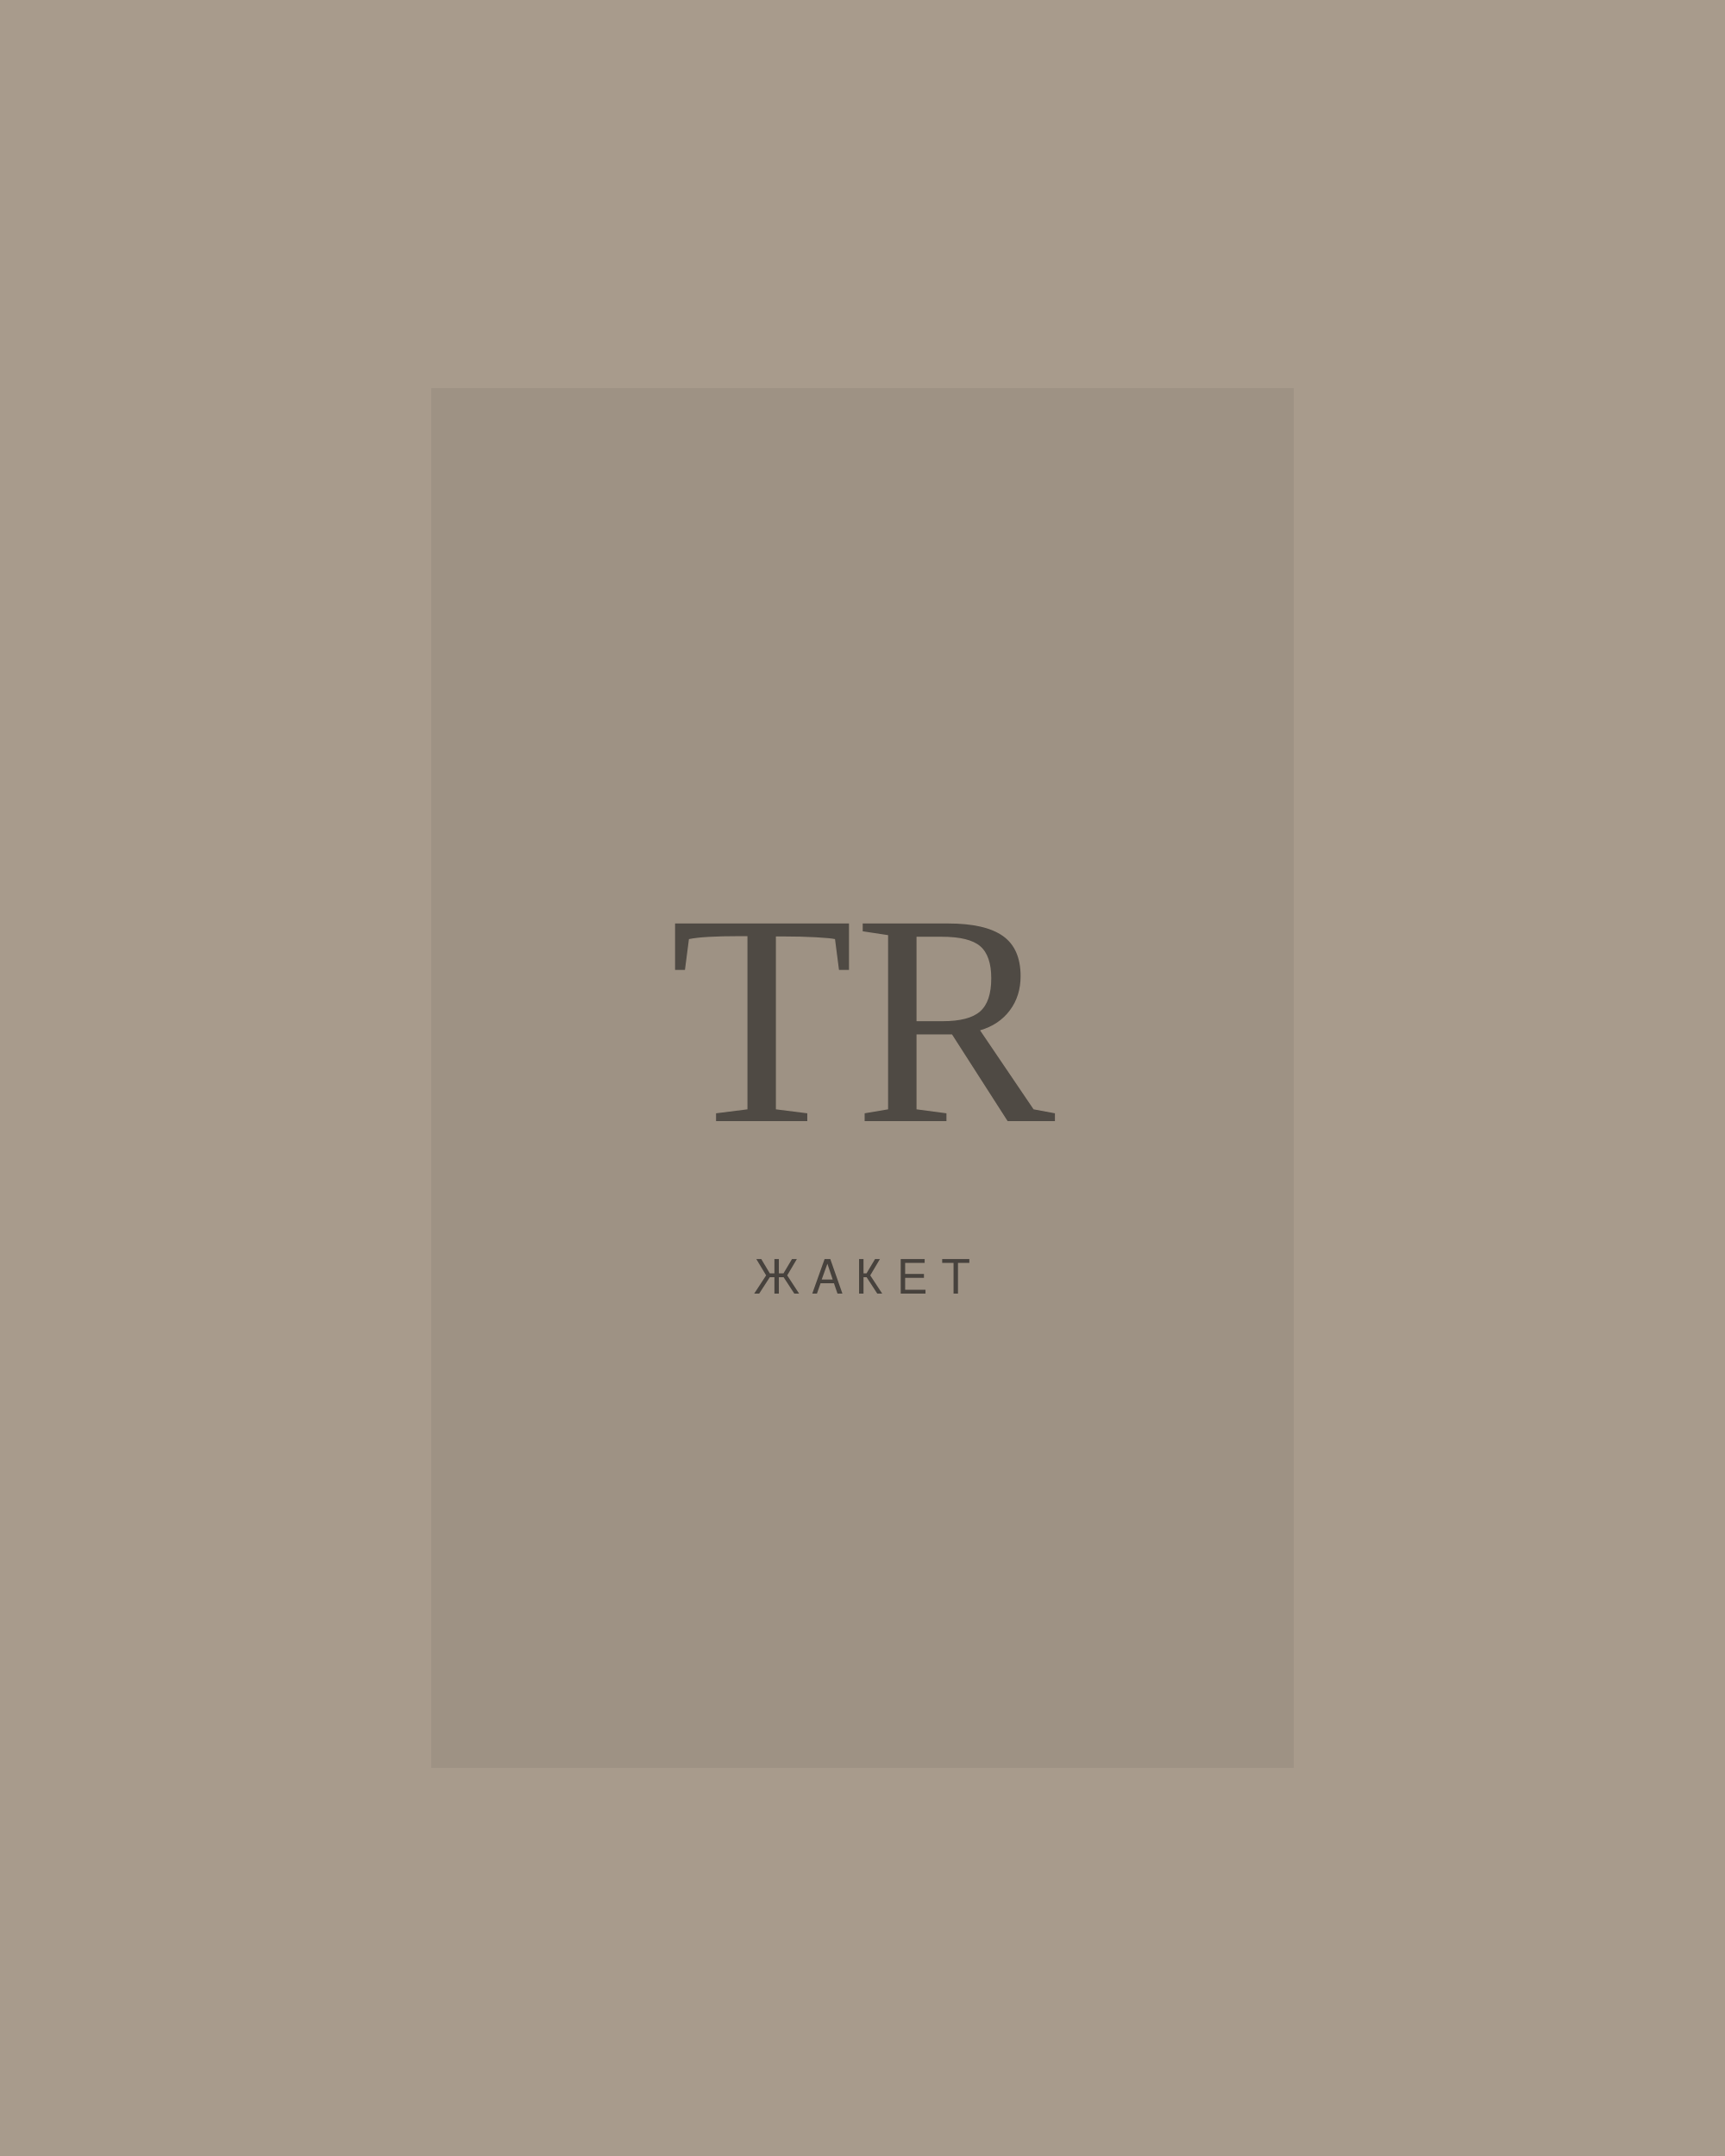
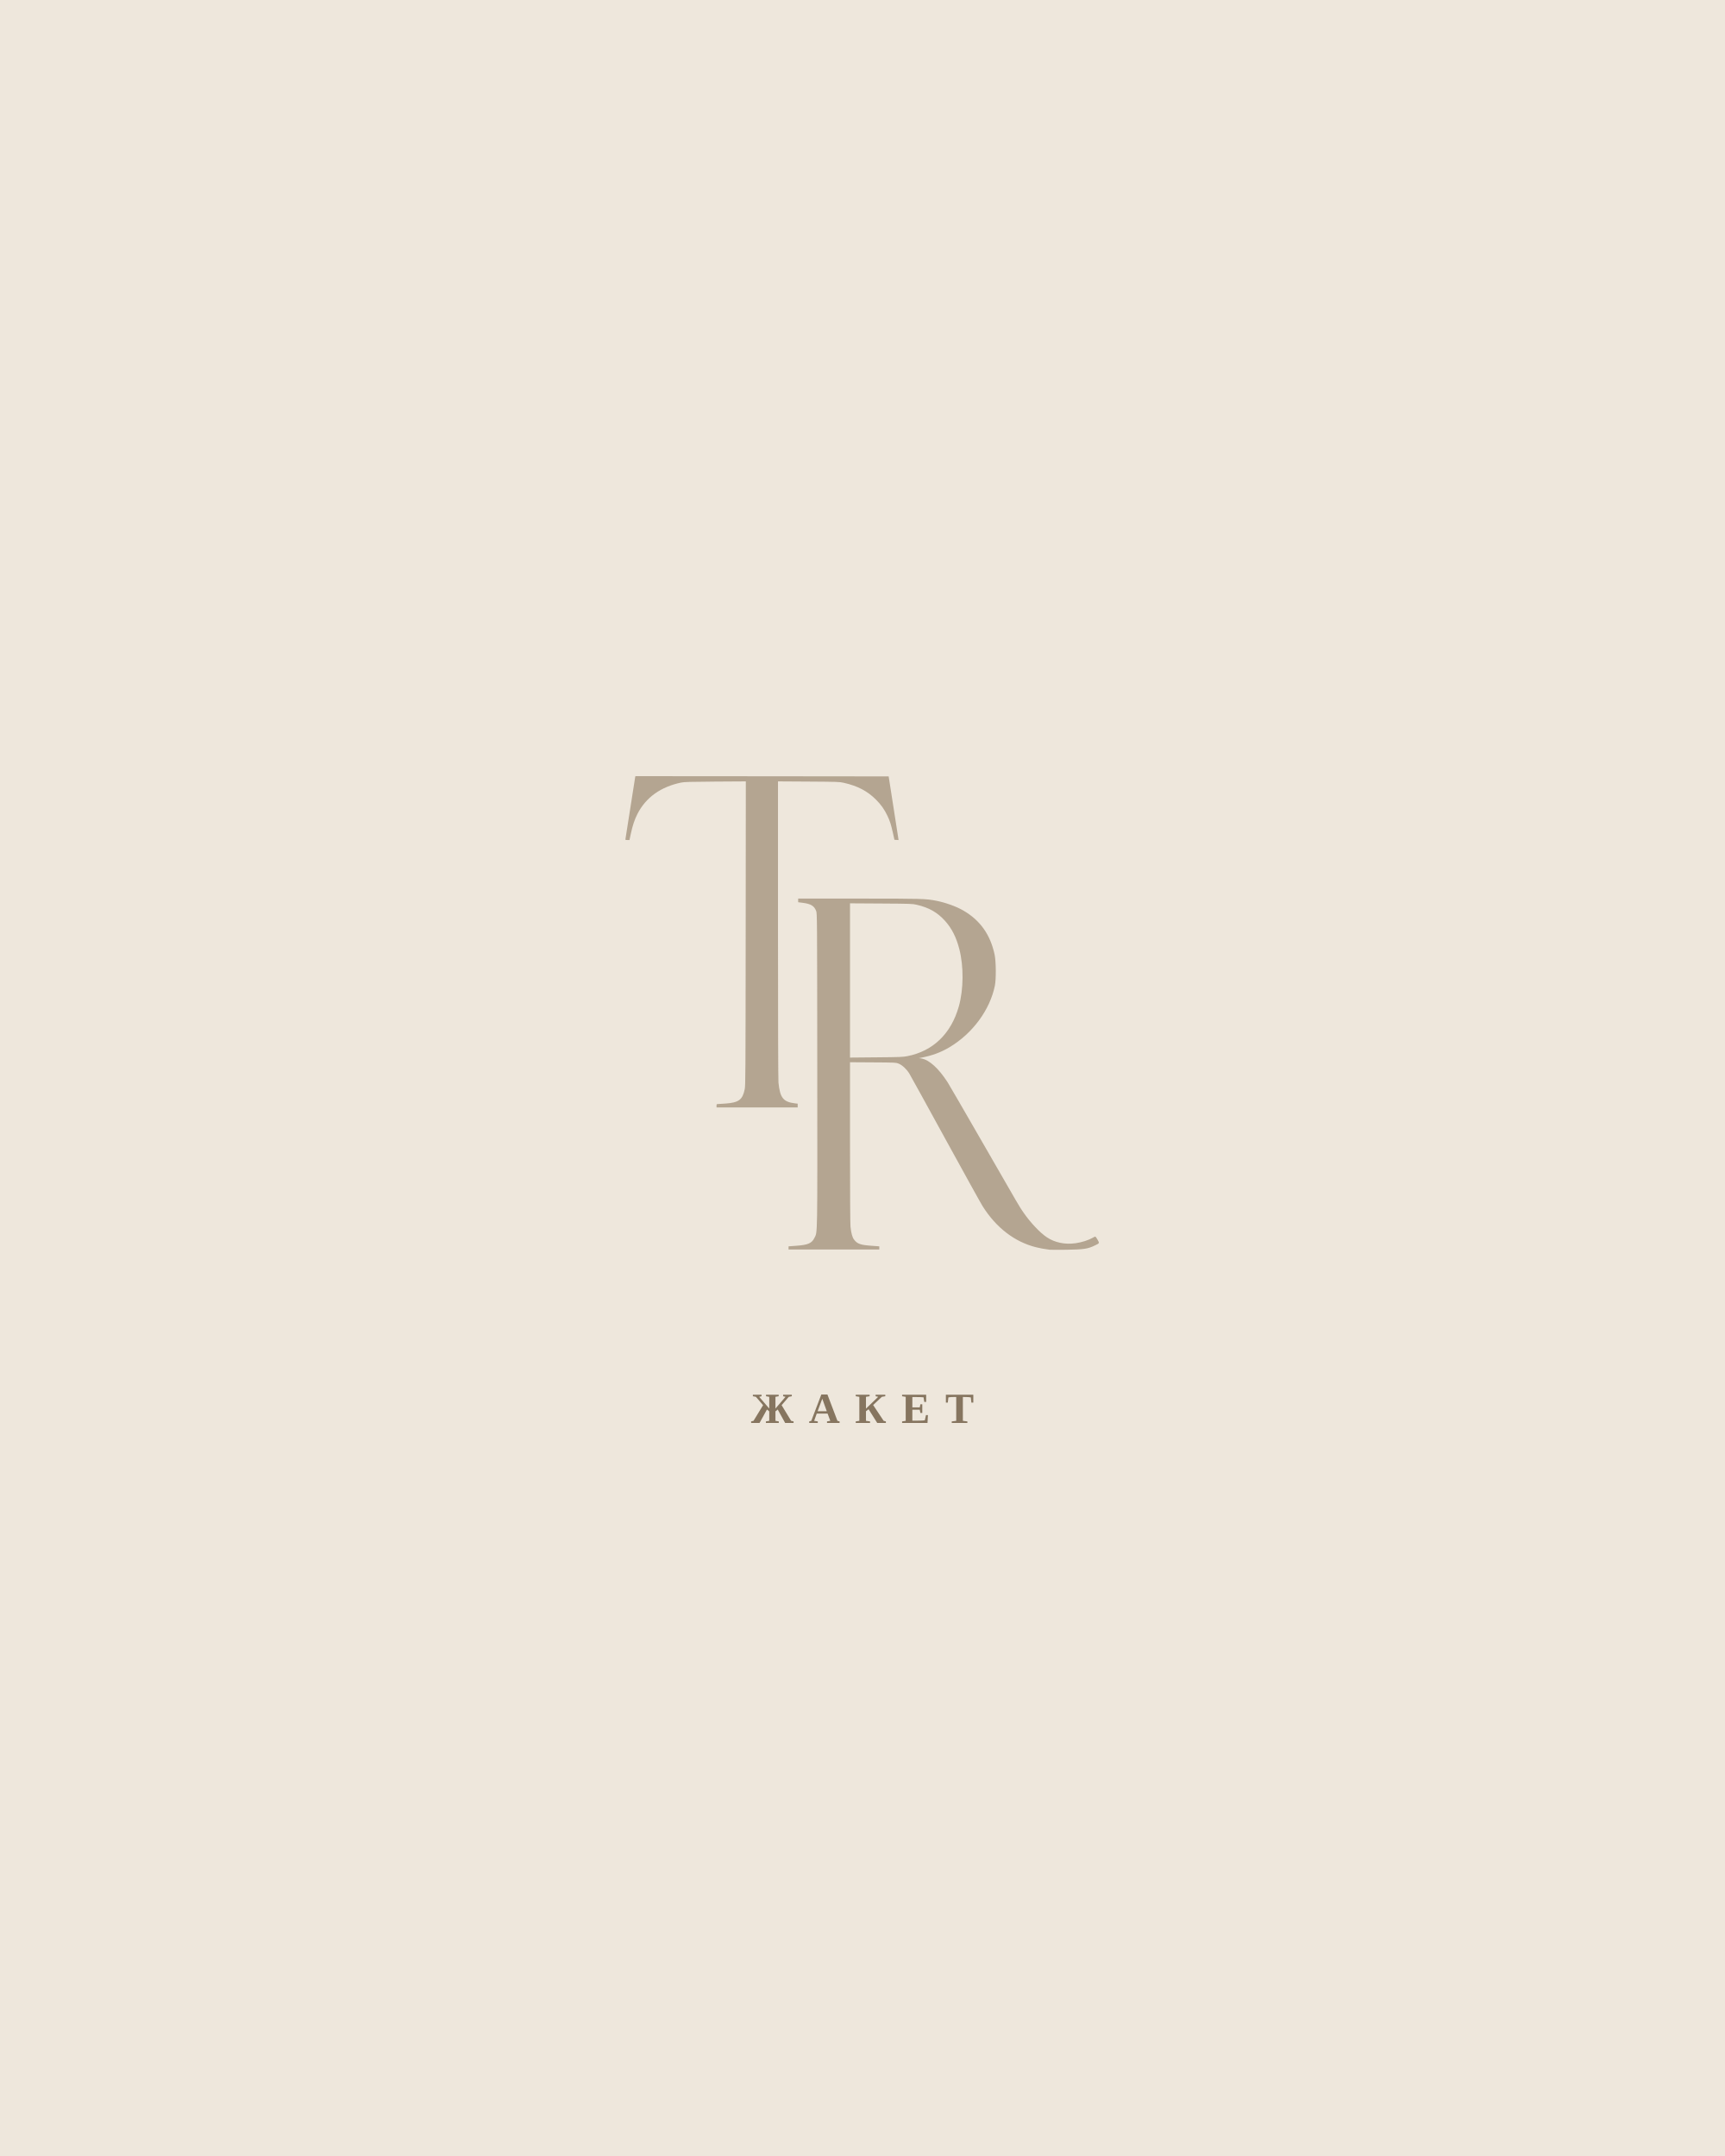
<svg xmlns="http://www.w3.org/2000/svg" viewBox="0 0 800 1000">
-   <rect width="800" height="1000" fill="#A89B8C" />
-   <rect x="200" y="180" width="400" height="640" fill="rgba(0,0,0,0.06)" />
-   <text x="400" y="520" text-anchor="middle" font-family="Georgia, 'Times New Roman', serif" font-size="140" fill="#0E0E0E" opacity="0.55">TR</text>
-   <text x="400" y="600" text-anchor="middle" font-family="Helvetica, Arial, sans-serif" font-size="22" letter-spacing="6" fill="#0E0E0E" opacity="0.6">ЖАКЕТ</text>
+   <rect width="800" height="1000" fill="#EEE7DC" />
+   <path fill="#857054" opacity="0.55" transform="translate(290 360) scale(0.22267)" d="M883.5 986.4C869.9 984.5 864.2 983.5 855.5 981.3C810.9 970.2 772.3 940.5 744.2 895.8C740.9 890.7 706.2 828 667 756.5C627.9 685 593.8 623.3 591.4 619.3C585.7 610.1 576.8 601.9 569.3 598.8C563.6 596.5 563.1 596.5 515.8 596.2L468 595.9L468 762.7C468 865.9 468.4 932.9 469 938.5C470.5 952.3 472.8 960.6 476.4 965.3C483.2 974.3 489.9 976.6 512.8 978.2L529 979.4L529 982.7L529 986L434.5 986L340 986L340 982.7L340 979.4L355.8 978.2C380.4 976.5 388.4 973 393.9 961.8C400.4 948.6 400.1 967.9 399.8 610C399.5 290.8 399.5 286.4 397.5 281C393.6 270.3 386.6 266 369.3 263.8L360 262.6L360 258.8L360 255L486.8 255C619.5 255 625.1 255.2 647.5 259.5C666.5 263.2 688.9 271.2 703.5 279.6C738.9 299.9 760.3 330 769.2 371.8C772.2 386.3 772.5 422.4 769.7 436.5C759.4 487 723.1 536.2 675.1 564.7C656.7 575.6 639.1 582.1 615.5 586.6L611.5 587.3L616.5 588.1C632.9 590.7 652.6 608.6 671.5 638C674.2 642.1 707.1 699 744.8 764.5C820.9 896.9 821 897.1 829.3 909C844.3 930.5 863.7 951 878.1 960.6C894.7 971.6 915.7 976 937.7 972.9C950.6 971.1 964.7 966.6 973.7 961.4C976 960.1 978.3 959 978.9 959C979.4 959 981.6 961.9 983.6 965.6C987.8 973.1 987.9 972.7 978.5 977.3C963.2 984.8 955.1 986 918 986.5C900.7 986.7 885.1 986.6 883.5 986.4ZM190 686.5C190 683.5 190.3 683 192.2 683C193.5 683 200.6 682.5 208.1 682C236.3 680 244.2 674.2 248.7 652C250.3 644.1 250.4 622.4 250.7 327.2L251 10.9L187.8 11.3C134.6 11.7 123.2 12 116.6 13.3C73.8 22.1 42.8 44.3 25.2 78.8C19.4 90.2 15.2 102.6 11.4 120.3L8.7 133L4.3 133C-0 133 -0.1 132.9 0.4 130.2C0.7 128.7 5.2 99.8 10.5 66C15.7 32.2 20.2 3.5 20.5 2.2L21 -0L284.8 0.2L548.5 0.5L558.1 62C563.4 95.8 568.1 125.7 568.4 128.3L569.1 133.1L564.8 132.8L560.5 132.5L557.3 118C553.4 100.6 551 93.2 545.9 82.5C539.8 69.6 532.5 59.2 522.1 48.9C504.2 31 483.8 20.3 454.8 13.8C446 11.8 442 11.7 381.8 11.3L318 10.9L318 319.3C318 519.5 318.4 631.4 319 638.1C322.1 670 329 678.6 353.2 681.5L359 682.2L359 686.1L359 690L274.5 690L190 690L190 686.5ZM587.5 583.2C641.2 572.6 678.6 536.3 694.6 479.7C704.6 444.1 705 396.2 695.6 360C689.2 335.2 679.8 316.9 665.8 301.3C649.9 283.7 632.1 273.6 606.5 267.8C598 265.8 593.6 265.7 532.8 265.3L468 264.9L468 425.5L468 586.2L522.8 585.7C572.2 585.3 578.5 585 587.5 583.2Z" />
+   <text x="400" y="660" text-anchor="middle" font-family="Georgia, 'Times New Roman', serif" font-size="20" font-weight="600" letter-spacing="7" fill="#6B5940" opacity="0.8">ЖАКЕТ</text>
</svg>
